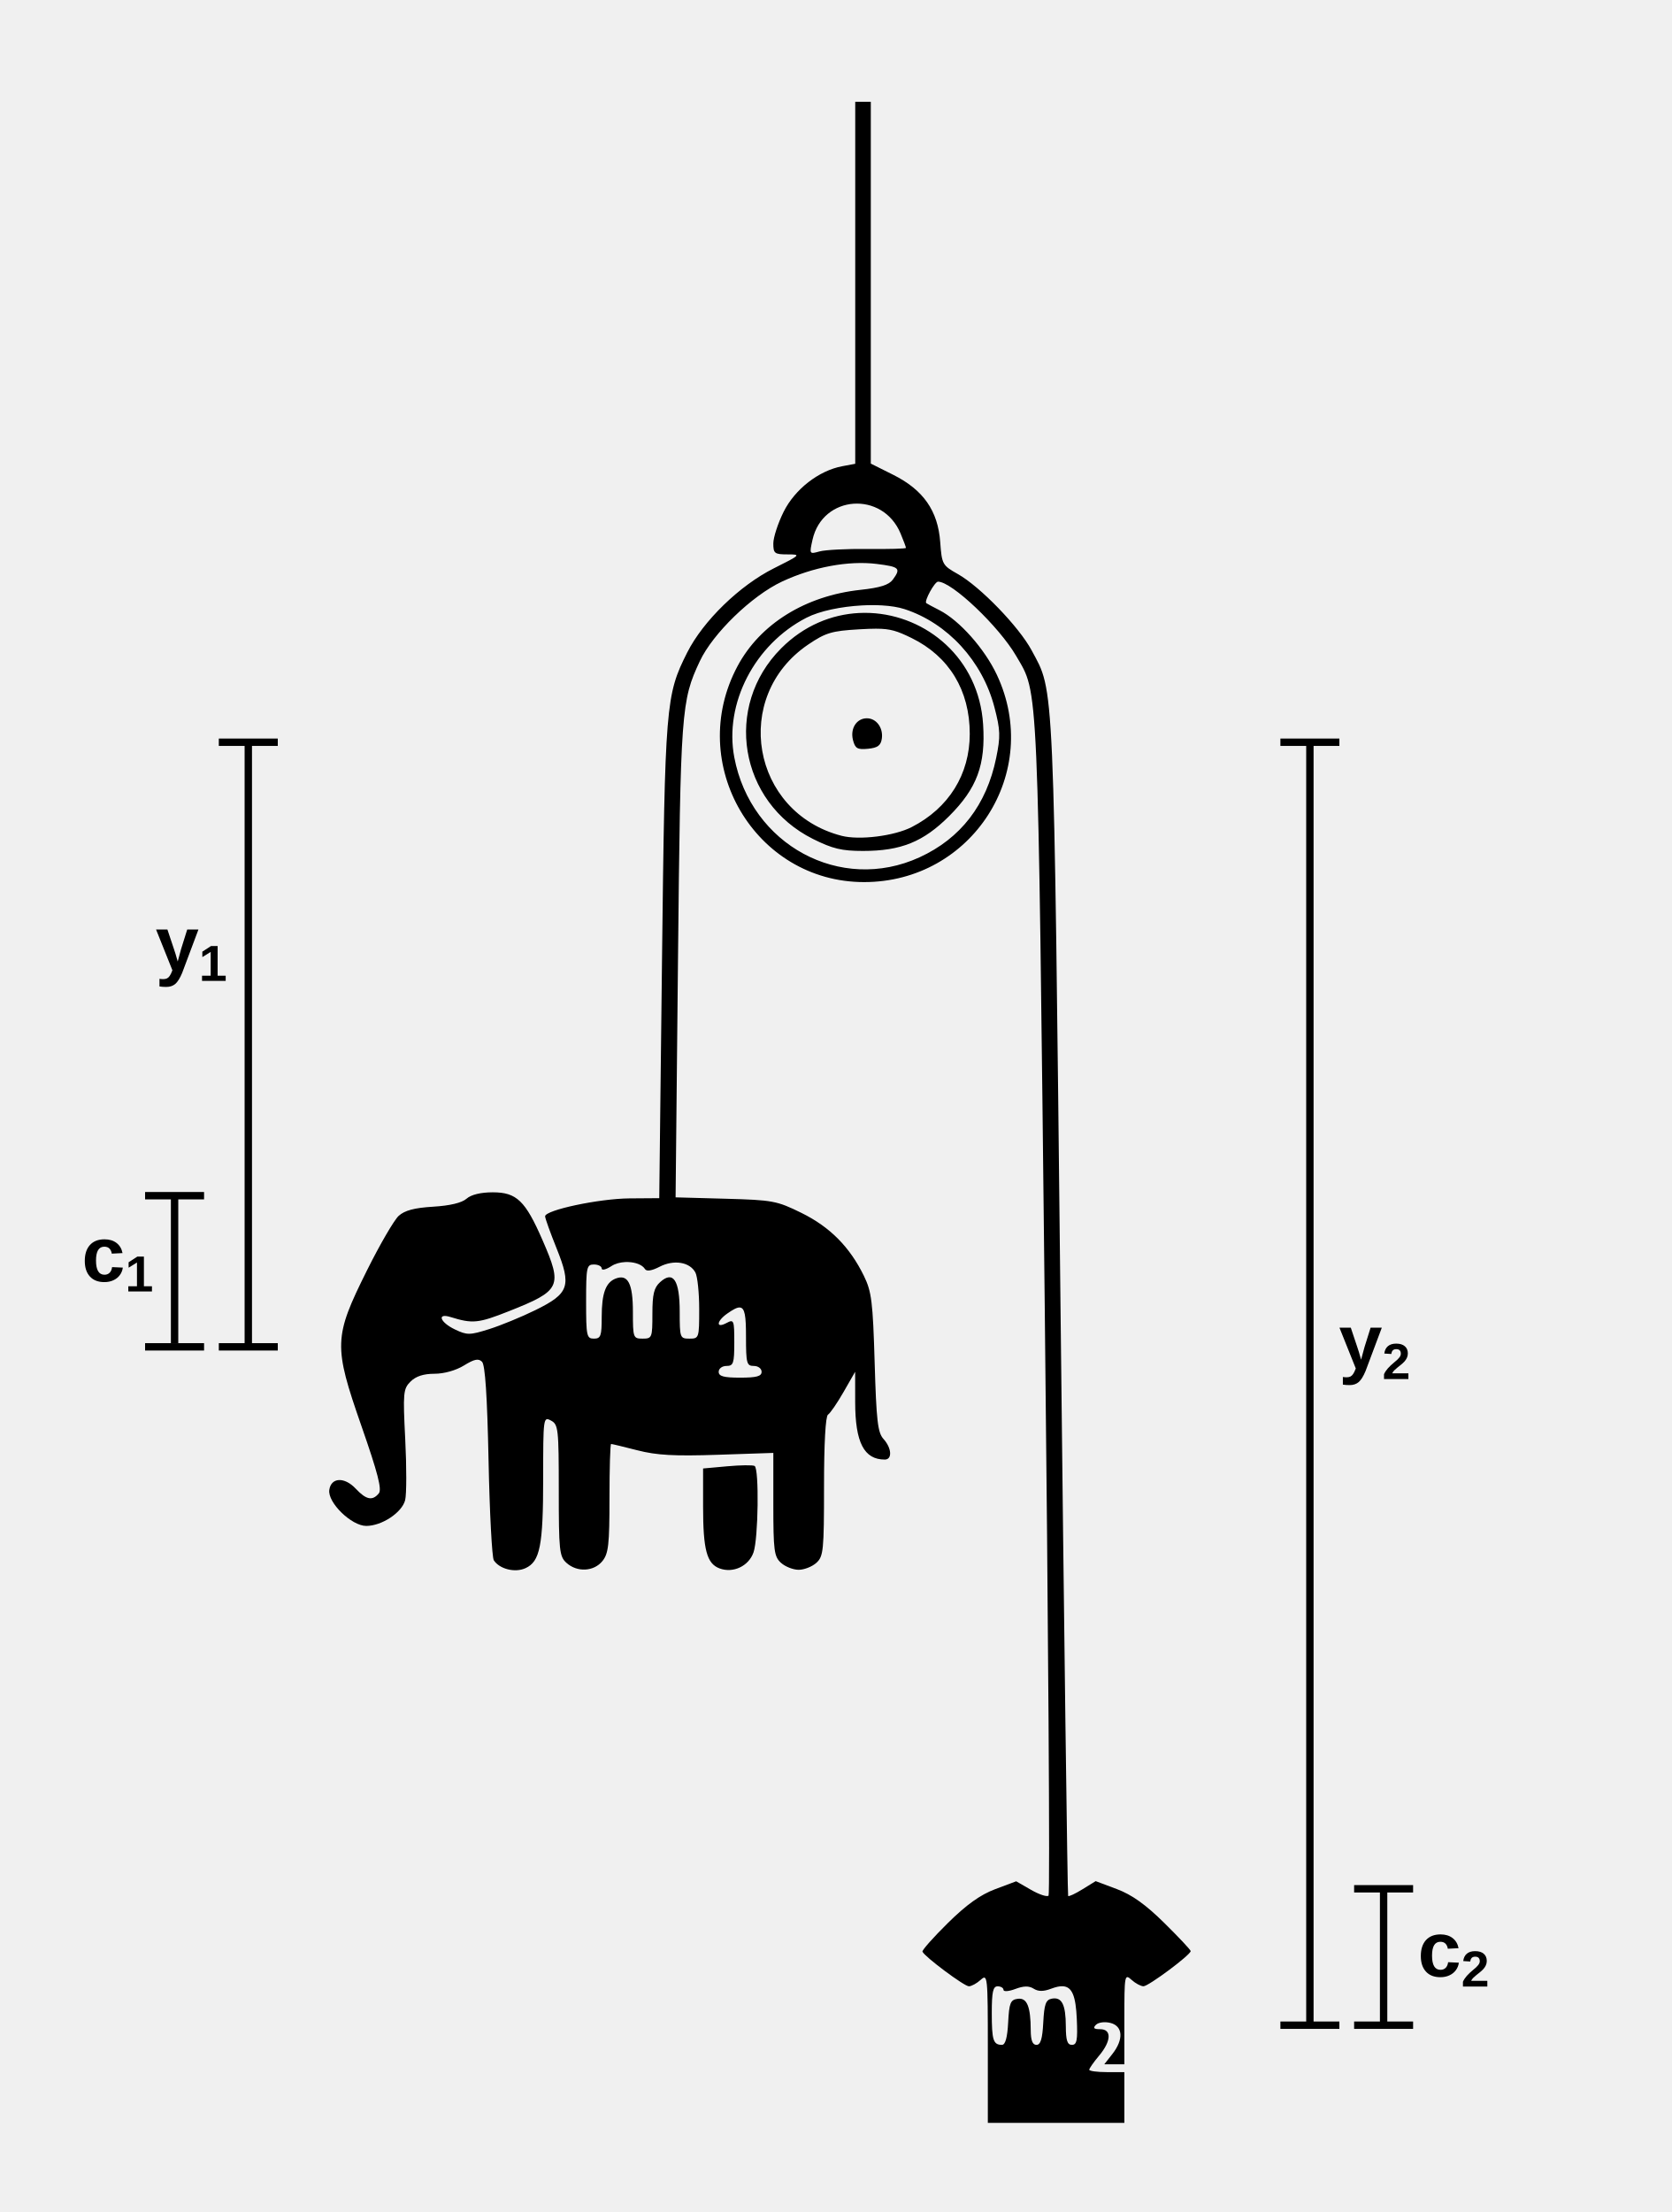
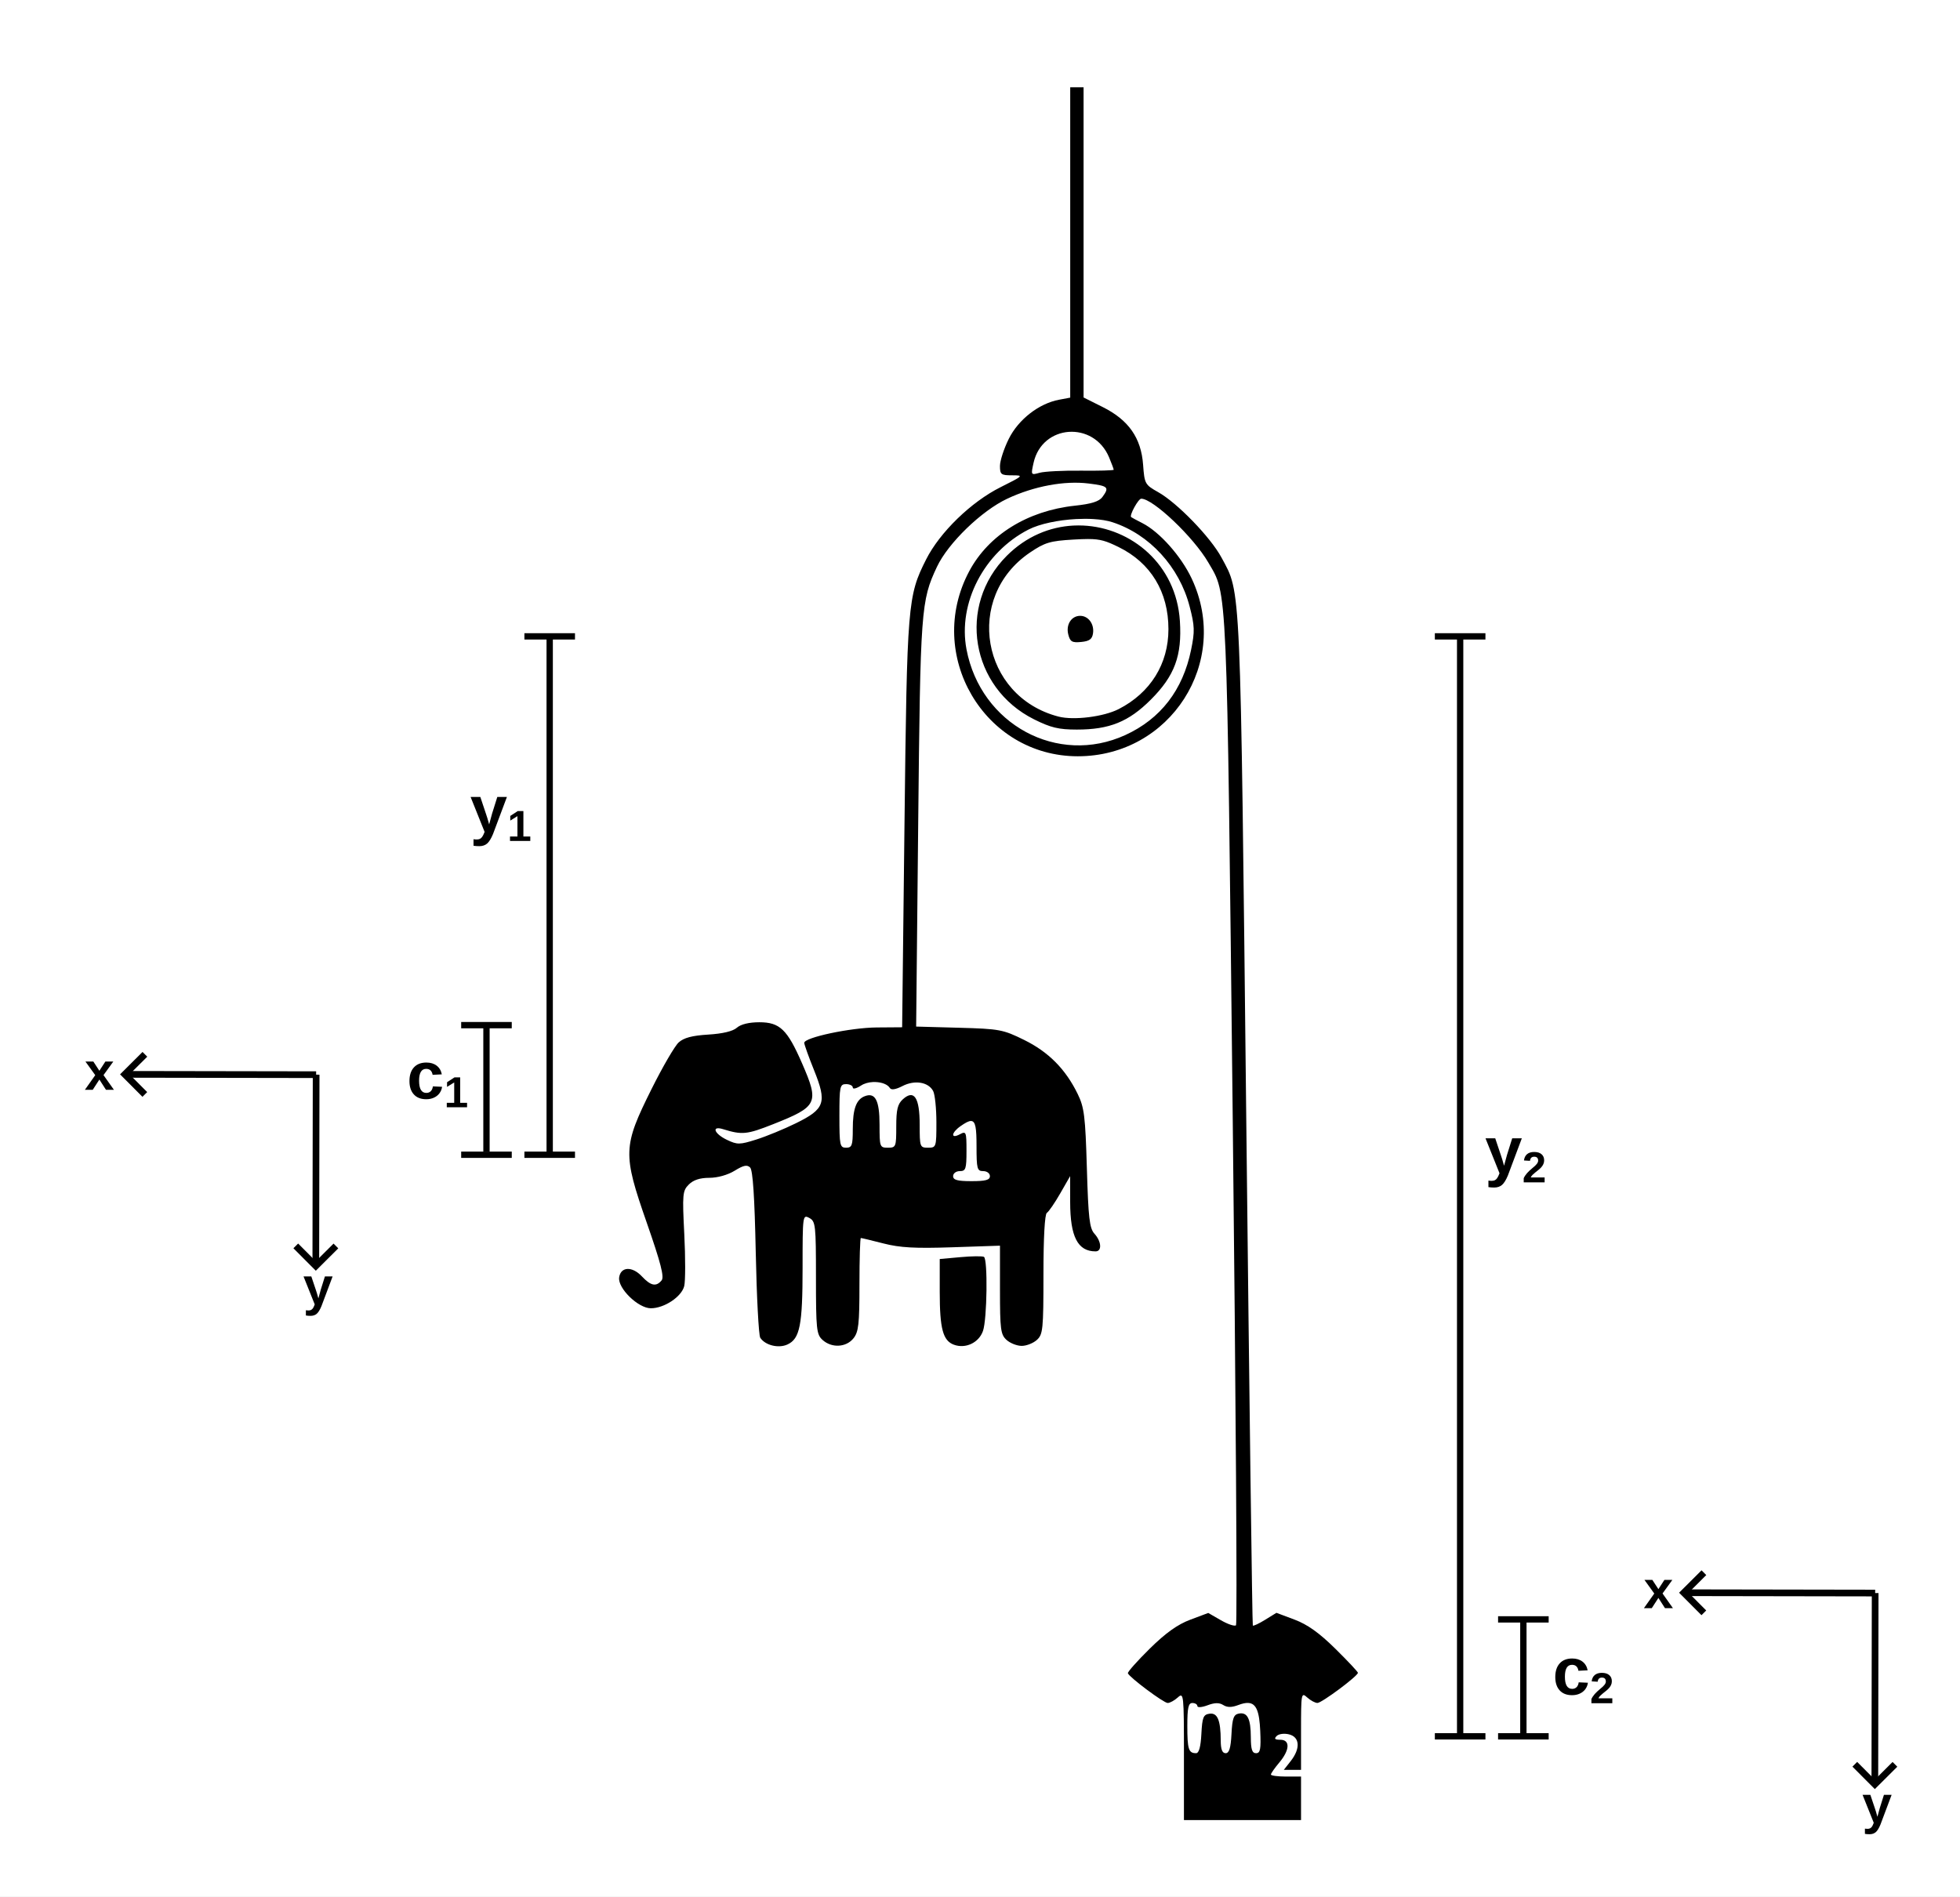
- <svg xmlns="http://www.w3.org/2000/svg" width="113.37mm" height="150mm" viewBox="0 0 113.37 150" version="1.1" id="svg1" xml:space="preserve">
+ <svg xmlns="http://www.w3.org/2000/svg" width="155mm" height="150mm" viewBox="0 0 155 150" version="1.1" id="svg1" xml:space="preserve">
  <defs id="defs1">
+     <rect x="94.488" y="185.197" width="16.704" height="18.898" id="rect17" />
+     <rect x="115" y="258.75" width="32.402" height="20.935" id="rect16" />
+     <rect x="166.299" y="249.449" width="11.339" height="16.426" id="rect14" />
+     <rect x="132.283" y="257.735" width="25.059" height="25.73" id="rect13" />
+     <marker style="overflow:visible" id="ArrowWide" refX="0" refY="0" orient="auto-start-reverse" markerWidth="1" markerHeight="1" viewBox="0 0 1 1" preserveAspectRatio="xMidYMid">
+       <path style="fill:none;stroke:context-stroke;stroke-width:1;stroke-linecap:butt" d="M 3,-3 0,0 3,3" transform="rotate(180,0.125,0)" id="path13" />
+     </marker>
    <rect x="181.417" y="419.528" width="37.795" height="34.016" id="rect11" />
    <rect x="181.417" y="419.528" width="37.795" height="34.016" id="rect11-8" />
    <rect x="181.417" y="419.528" width="37.795" height="34.016" id="rect11-8-4" />
    <rect x="181.417" y="419.528" width="37.795" height="34.016" id="rect11-8-4-4" />
+     <marker style="overflow:visible" id="ArrowWide-4" refX="0" refY="0" orient="auto-start-reverse" markerWidth="1" markerHeight="1" viewBox="0 0 1 1" preserveAspectRatio="xMidYMid">
+       <path style="fill:none;stroke:context-stroke;stroke-width:1;stroke-linecap:butt" d="M 3,-3 0,0 3,3" transform="rotate(180,0.125,0)" id="path13-8" />
+     </marker>
+     <rect x="132.283" y="257.735" width="25.059" height="25.73" id="rect13-1" />
+     <marker style="overflow:visible" id="ArrowWide-6" refX="0" refY="0" orient="auto-start-reverse" markerWidth="1" markerHeight="1" viewBox="0 0 1 1" preserveAspectRatio="xMidYMid">
+       <path style="fill:none;stroke:context-stroke;stroke-width:1;stroke-linecap:butt" d="M 3,-3 0,0 3,3" transform="rotate(180,0.125,0)" id="path13-1" />
+     </marker>
+     <marker style="overflow:visible" id="ArrowWide-4-4" refX="0" refY="0" orient="auto-start-reverse" markerWidth="1" markerHeight="1" viewBox="0 0 1 1" preserveAspectRatio="xMidYMid">
+       <path style="fill:none;stroke:context-stroke;stroke-width:1;stroke-linecap:butt" d="M 3,-3 0,0 3,3" transform="rotate(180,0.125,0)" id="path13-8-2" />
+     </marker>
+     <rect x="115" y="258.75" width="32.402" height="20.935" id="rect16-3" />
+     <rect x="94.488" y="185.197" width="16.704" height="18.898" id="rect17-2" />
  </defs>
-   <g id="layer2" style="display:none">
-     <rect style="fill:#ffffff;stroke:none;stroke-width:0.5" id="rect15" width="113.37" height="150" x="0" y="0" />
+   <g id="layer2" style="display:inline" transform="translate(26.6301)">
+     <rect style="fill:#ffffff;stroke:none;stroke-width:0.5" id="rect15" width="155" height="150" x="-26.63" y="0" />
  </g>
-   <g id="layer1" transform="translate(-46.15938,-49.91771)">
+   <g id="layer1" transform="translate(-19.52928,-49.91771)">
    <path id="path1" style="fill:#000000" d="m 104.164,56.821 v 12.273 12.274 l -0.88,0.165 c -1.594,0.299 -3.212,1.557 -3.976,3.09 -0.385,0.773 -0.7,1.739 -0.7,2.147 0,0.677 0.085,0.742 0.962,0.742 0.933,0 0.906,0.028 -0.92,0.942 -2.323,1.162 -4.798,3.565 -5.88,5.708 -1.461,2.895 -1.51,3.493 -1.712,20.933 l -0.186,16.073 -2.019,0.015 c -2.067,0.016 -5.723,0.793 -5.723,1.216 0,0.13 0.348,1.102 0.774,2.16 1.034,2.569 0.864,3.07 -1.426,4.197 -0.941,0.463 -2.354,1.044 -3.14,1.291 -1.321,0.416 -1.497,0.417 -2.324,0.023 -1.014,-0.484 -1.246,-1.135 -0.3,-0.842 1.503,0.466 1.882,0.428 3.967,-0.398 3.518,-1.395 3.646,-1.666 2.274,-4.815 -1.165,-2.674 -1.758,-3.244 -3.375,-3.244 -0.819,0 -1.468,0.159 -1.78,0.434 -0.315,0.279 -1.124,0.472 -2.262,0.541 -1.27,0.077 -1.931,0.252 -2.336,0.619 -0.311,0.281 -1.279,1.945 -2.151,3.696 -2.261,4.54 -2.281,5.1 -0.376,10.563 1.111,3.185 1.397,4.297 1.175,4.564 -0.432,0.521 -0.854,0.435 -1.562,-0.319 -0.766,-0.816 -1.674,-0.773 -1.795,0.084 -0.121,0.856 1.507,2.441 2.507,2.44 1.061,-0.001 2.426,-0.908 2.638,-1.751 0.098,-0.39 0.101,-2.239 0.006,-4.108 -0.161,-3.174 -0.137,-3.434 0.358,-3.929 0.359,-0.359 0.882,-0.53 1.623,-0.53 0.653,0 1.46,-0.227 2.004,-0.563 0.697,-0.431 0.983,-0.49 1.222,-0.252 0.214,0.213 0.353,2.317 0.444,6.714 0.073,3.522 0.233,6.56 0.356,6.75 0.385,0.595 1.438,0.859 2.145,0.536 0.991,-0.451 1.203,-1.526 1.203,-6.092 0,-4.121 0.01,-4.197 0.529,-3.92 0.497,0.266 0.529,0.554 0.529,4.73 0,4.087 0.042,4.486 0.52,4.919 0.723,0.654 1.858,0.598 2.44,-0.12 0.411,-0.507 0.479,-1.114 0.479,-4.266 0,-2.021 0.05,-3.675 0.111,-3.675 0.061,0 0.865,0.193 1.786,0.43 1.308,0.336 2.502,0.402 5.446,0.303 l 3.77,-0.127 v 3.492 c 0,3.137 0.053,3.54 0.52,3.963 0.286,0.259 0.826,0.471 1.199,0.471 0.373,0 0.913,-0.212 1.199,-0.471 0.48,-0.435 0.52,-0.834 0.52,-5.177 0,-2.916 0.102,-4.769 0.27,-4.873 0.149,-0.092 0.624,-0.783 1.056,-1.537 l 0.785,-1.37 0.002,2.063 c 0.003,2.734 0.6,3.89 2.009,3.89 0.519,0 0.47,-0.78 -0.088,-1.395 -0.392,-0.432 -0.484,-1.23 -0.6,-5.18 -0.122,-4.128 -0.206,-4.81 -0.729,-5.88 -0.957,-1.96 -2.305,-3.32 -4.231,-4.268 -1.673,-0.824 -1.952,-0.876 -5.155,-0.964 l -3.386,-0.093 0.162,-16.047 c 0.172,-16.979 0.219,-17.626 1.482,-20.314 0.883,-1.879 3.526,-4.438 5.572,-5.396 2.109,-0.987 4.518,-1.435 6.43,-1.196 1.546,0.193 1.65,0.295 1.086,1.065 -0.261,0.357 -0.867,0.549 -2.183,0.69 -3.74,0.402 -6.816,2.309 -8.349,5.177 -3.532,6.609 1.178,14.642 8.584,14.642 7.326,0 12.107,-7.459 9.007,-14.053 -0.836,-1.779 -2.543,-3.697 -3.904,-4.389 -0.445,-0.226 -0.843,-0.44 -0.885,-0.475 -0.157,-0.133 0.568,-1.456 0.798,-1.456 0.942,0 4.14,3.042 5.303,5.044 1.523,2.622 1.453,1.009 1.934,44.112 0.244,21.87 0.361,39.846 0.259,39.948 -0.102,0.102 -0.637,-0.076 -1.19,-0.394 l -1.006,-0.579 -1.424,0.534 c -1.008,0.379 -1.946,1.049 -3.212,2.298 -0.983,0.97 -1.757,1.842 -1.72,1.938 0.129,0.333 2.832,2.35 3.148,2.35 0.175,0 0.535,-0.197 0.801,-0.438 0.467,-0.423 0.484,-0.263 0.484,4.63 v 5.068 h 4.63 4.63 v -1.72 -1.72 h -1.191 c -0.655,0 -1.191,-0.073 -1.191,-0.161 0,-0.088 0.298,-0.514 0.661,-0.946 0.839,-0.997 0.874,-1.804 0.079,-1.804 -0.432,0 -0.505,-0.077 -0.284,-0.298 0.168,-0.168 0.594,-0.224 0.979,-0.128 0.854,0.214 0.911,1.12 0.133,2.109 l -0.548,0.698 h 0.681 0.681 v -3.084 c 0,-2.971 0.018,-3.068 0.484,-2.646 0.266,0.241 0.633,0.438 0.814,0.438 0.341,0 3.2,-2.131 3.2,-2.385 0,-0.079 -0.804,-0.936 -1.786,-1.904 -1.27,-1.253 -2.2,-1.917 -3.222,-2.301 l -1.436,-0.539 -0.893,0.551 c -0.491,0.304 -0.929,0.509 -0.974,0.456 -0.044,-0.053 -0.277,-18.015 -0.517,-39.916 -0.475,-43.254 -0.405,-41.656 -1.961,-44.556 -0.858,-1.598 -3.497,-4.325 -5.007,-5.173 -1.042,-0.586 -1.082,-0.659 -1.191,-2.163 -0.154,-2.124 -1.144,-3.542 -3.187,-4.564 l -1.521,-0.761 V 69.091 56.821 Z m -0.111,27.255 c 1.256,-0.089 2.578,0.565 3.185,2.017 0.201,0.48 0.365,0.92 0.365,0.977 0,0.057 -1.161,0.09 -2.58,0.074 -1.419,-0.016 -2.894,0.059 -3.279,0.167 -0.691,0.194 -0.696,0.184 -0.477,-0.794 0.341,-1.52 1.53,-2.353 2.786,-2.442 z m 0.577,6.896 c 0.469,-0.025 0.931,-0.026 1.363,0 0.576,0.034 1.098,0.116 1.51,0.25 2.927,0.95 5.287,3.525 6.102,6.657 0.404,1.551 0.418,1.973 0.117,3.44 -0.654,3.183 -2.411,5.459 -5.202,6.737 -5.348,2.448 -11.431,-0.836 -12.559,-6.782 -0.692,-3.651 1.38,-7.66 4.894,-9.467 0.898,-0.462 2.367,-0.759 3.774,-0.835 z m 0.553,0.512 c -0.254,-0.011 -0.509,-0.011 -0.765,0.002 -1.858,0.095 -3.729,0.849 -5.27,2.39 -3.94,3.94 -2.86,10.43 2.152,12.934 1.325,0.662 1.949,0.812 3.387,0.812 2.579,0 4.097,-0.614 5.849,-2.365 1.888,-1.886 2.477,-3.478 2.301,-6.22 -0.288,-4.485 -3.843,-7.381 -7.654,-7.553 z m 0.412,1.067 c 0.961,8.3e-4 1.413,0.154 2.386,0.63 2.553,1.249 3.953,3.553 3.95,6.503 C 111.93,102.43 110.51,104.71 108,106 c -1.187,0.61 -3.561,0.907 -4.763,0.595 -6.114,-1.586 -7.479,-9.442 -2.255,-12.976 1.177,-0.796 1.588,-0.918 3.444,-1.026 0.472,-0.027 0.849,-0.044 1.169,-0.043 z m -0.639,6.075 c -0.698,0 -1.142,0.689 -0.947,1.468 0.146,0.58 0.298,0.669 1.022,0.599 0.657,-0.064 0.87,-0.222 0.937,-0.692 0.103,-0.73 -0.371,-1.374 -1.012,-1.374 z M 88.771,135.5 c 0.492,0.017 0.953,0.183 1.134,0.476 0.106,0.172 0.464,0.115 0.993,-0.159 0.961,-0.497 2.043,-0.323 2.425,0.391 0.142,0.265 0.258,1.382 0.258,2.483 0,1.959 -0.014,2.002 -0.661,2.002 -0.641,0 -0.661,-0.055 -0.661,-1.82 0,-2.149 -0.44,-2.816 -1.328,-2.012 -0.418,0.378 -0.524,0.816 -0.524,2.153 0,1.614 -0.025,1.679 -0.661,1.679 -0.641,0 -0.661,-0.055 -0.661,-1.82 0,-1.917 -0.338,-2.572 -1.164,-2.255 -0.681,0.261 -0.952,1.002 -0.952,2.602 0,1.296 -0.063,1.473 -0.529,1.473 -0.492,0 -0.529,-0.176 -0.529,-2.514 0,-2.337 0.037,-2.514 0.529,-2.514 0.291,0 0.529,0.121 0.529,0.27 0,0.149 0.297,0.076 0.659,-0.161 0.256,-0.168 0.594,-0.256 0.934,-0.274 0.071,-0.004 0.142,-0.004 0.212,-0.002 z m 7.553,3.081 c 0.36,0.01 0.431,0.581 0.431,1.98 0,1.808 0.047,1.984 0.529,1.984 0.294,0 0.529,0.176 0.529,0.397 0,0.305 -0.338,0.397 -1.455,0.397 -1.117,0 -1.455,-0.092 -1.455,-0.397 0,-0.22 0.235,-0.397 0.529,-0.397 0.471,0 0.529,-0.176 0.529,-1.597 0,-1.515 -0.027,-1.582 -0.529,-1.314 -0.732,0.392 -0.685,-0.125 0.059,-0.646 0.377,-0.264 0.644,-0.413 0.833,-0.408 z m 0.389,10.7 c -0.336,0.004 -0.77,0.027 -1.223,0.068 l -1.645,0.149 v 2.592 c 0,2.92 0.252,3.864 1.119,4.185 0.923,0.342 1.976,-0.156 2.301,-1.088 0.326,-0.935 0.388,-5.667 0.076,-5.859 -0.057,-0.035 -0.294,-0.05 -0.629,-0.046 z m 21.526,35.328 c 0.642,0.031 0.884,0.68 0.952,2.216 0.064,1.443 0.005,1.759 -0.331,1.759 -0.311,0 -0.41,-0.301 -0.413,-1.257 -0.005,-1.482 -0.271,-2.006 -0.953,-1.876 -0.406,0.077 -0.512,0.373 -0.577,1.614 -0.058,1.114 -0.182,1.519 -0.463,1.519 -0.266,0 -0.384,-0.303 -0.387,-0.992 -0.006,-1.623 -0.256,-2.221 -0.891,-2.131 -0.486,0.069 -0.571,0.283 -0.64,1.601 -0.053,1.021 -0.191,1.521 -0.419,1.521 -0.593,0 -0.692,-0.31 -0.692,-2.161 0,-1.431 0.083,-1.808 0.397,-1.808 0.218,0 0.397,0.108 0.397,0.241 0,0.133 0.36,0.106 0.8,-0.06 0.57,-0.215 0.929,-0.221 1.246,-0.021 0.315,0.199 0.665,0.199 1.191,0 0.311,-0.117 0.569,-0.176 0.783,-0.165 z" />
    <g id="g6" transform="translate(-1.999999,0.2499997)">
      <path style="fill:none;stroke:#000000;stroke-width:0.5" d="M 65,141 V 100" id="path2-1" />
      <path style="fill:none;stroke:#000000;stroke-width:0.5" d="M 67,141 H 63" id="path3" />
      <path style="fill:none;stroke:#000000;stroke-width:0.5" d="m 63,100 h 4" id="path4" />
    </g>
    <g id="g7" transform="translate(3.0602369e-6,0.2499997)">
      <path style="fill:none;stroke:#000000;stroke-width:0.5" d="M 135,187 V 100" id="path2" />
      <path style="fill:none;stroke:#000000;stroke-width:0.5" d="m 133,187 h 4 v 0" id="path5" />
      <path style="fill:none;stroke:#000000;stroke-width:0.5" d="m 133,100 h 4" id="path6" />
    </g>
    <g id="g6-6" transform="matrix(0.2439024,0,0,0.2439024,42.14635,106.6098)" style="stroke-width:4.1">
      <path style="fill:none;stroke:#000000;stroke-width:2.05" d="M 65,141 V 100" id="path2-1-8" />
    </g>
    <path style="fill:none;stroke:#000000;stroke-width:0.5" d="m 56,141.25 h 4" id="path7" />
    <path style="fill:none;stroke:#000000;stroke-width:0.5" d="m 56,131 h 4 v 0" id="path8" />
    <path style="fill:none;stroke:#000000;stroke-width:0.5" d="m 138,187.25 h 4" id="path9" />
    <path style="fill:none;stroke:#000000;stroke-width:0.5" d="m 138,178 h 4" id="path10" />
    <path style="fill:none;stroke:#000000;stroke-width:0.5" d="m 140,178 v 9.25" id="path11" />
-     <text xml:space="preserve" transform="matrix(0.2645833,0,0,0.2645833,8.703194,-0.0224184)" id="text11" style="font-weight:bold;font-size:20px;font-family:Arial;-inkscape-font-specification:'Arial Bold';writing-mode:lr-tb;direction:ltr;white-space:pre;shape-inside:url(#rect11);fill:#000000;stroke:none;stroke-width:1.89">
-       <tspan x="181.418" y="437.542" id="tspan3">y<tspan style="font-size:65%;baseline-shift:sub" id="tspan2">1</tspan>
+     <text xml:space="preserve" transform="matrix(0.2645833,0,0,0.2645833,8.703194,-0.0224184)" id="text11" style="font-weight:bold;font-size:20px;font-family:Arial;-inkscape-font-specification:'Arial Bold';writing-mode:lr-tb;direction:ltr;white-space:pre;shape-inside:url(#rect11);display:inline;fill:#000000;stroke:none;stroke-width:1.89">
+       <tspan x="181.418" y="437.542" id="tspan4">y<tspan style="font-size:65%;baseline-shift:sub" id="tspan3">1</tspan>
      </tspan>
    </text>
-     <text xml:space="preserve" transform="matrix(0.2645833,0,0,0.2645833,88.96366,26.97758)" id="text11-7" style="font-weight:bold;font-size:20px;font-family:Arial;-inkscape-font-specification:'Arial Bold';writing-mode:lr-tb;direction:ltr;white-space:pre;shape-inside:url(#rect11-8);fill:#000000;stroke:none;stroke-width:1.89">
-       <tspan x="181.418" y="437.542" id="tspan11">y<tspan style="font-size:65%;baseline-shift:sub" id="tspan4">2</tspan>
+     <text xml:space="preserve" transform="matrix(0.2645833,0,0,0.2645833,88.96366,26.97758)" id="text11-7" style="font-weight:bold;font-size:20px;font-family:Arial;-inkscape-font-specification:'Arial Bold';writing-mode:lr-tb;direction:ltr;white-space:pre;shape-inside:url(#rect11-8);display:inline;fill:#000000;stroke:none;stroke-width:1.89">
+       <tspan x="181.418" y="437.542" id="tspan12">y<tspan style="font-size:65%;baseline-shift:sub" id="tspan5">2</tspan>
      </tspan>
    </text>
-     <text xml:space="preserve" transform="matrix(0.2645833,0,0,0.2645833,94.31691,68.17523)" id="text11-7-2" style="font-weight:bold;font-size:20px;font-family:Arial;-inkscape-font-specification:'Arial Bold';writing-mode:lr-tb;direction:ltr;white-space:pre;shape-inside:url(#rect11-8-4);fill:#000000;stroke:none;stroke-width:1.89">
-       <tspan x="181.418" y="437.542" id="tspan13">c<tspan style="font-size:65%;baseline-shift:sub" id="tspan12">2</tspan>
+     <text xml:space="preserve" transform="matrix(0.2645833,0,0,0.2645833,94.31691,68.17523)" id="text11-7-2" style="font-weight:bold;font-size:20px;font-family:Arial;-inkscape-font-specification:'Arial Bold';writing-mode:lr-tb;direction:ltr;white-space:pre;shape-inside:url(#rect11-8-4);display:inline;fill:#000000;stroke:none;stroke-width:1.89">
+       <tspan x="181.418" y="437.542" id="tspan14">c<tspan style="font-size:65%;baseline-shift:sub" id="tspan13">2</tspan>
      </tspan>
    </text>
-     <text xml:space="preserve" transform="matrix(0.2645833,0,0,0.2645833,3.703194,21.03959)" id="text11-7-2-3" style="font-weight:bold;font-size:20px;font-family:Arial;-inkscape-font-specification:'Arial Bold';writing-mode:lr-tb;direction:ltr;white-space:pre;shape-inside:url(#rect11-8-4-4);fill:#000000;stroke:none;stroke-width:1.89">
-       <tspan x="181.418" y="437.542" id="tspan15">c<tspan style="font-size:65%;baseline-shift:sub" id="tspan14">1</tspan>
+     <text xml:space="preserve" transform="matrix(0.2645833,0,0,0.2645833,3.703194,21.03959)" id="text11-7-2-3" style="font-weight:bold;font-size:20px;font-family:Arial;-inkscape-font-specification:'Arial Bold';writing-mode:lr-tb;direction:ltr;white-space:pre;shape-inside:url(#rect11-8-4-4);display:inline;fill:#000000;stroke:none;stroke-width:1.89">
+       <tspan x="181.418" y="437.542" id="tspan18">c<tspan style="font-size:65%;baseline-shift:sub" id="tspan15">1</tspan>
      </tspan>
    </text>
+     <g id="g13" transform="rotate(-179.9031,32.03562,127.4071)">
+       <path style="fill:#000000;stroke:#000000;stroke-width:0.529;stroke-dasharray:none;marker-end:url(#ArrowWide)" d="M 19.529,119.918 H 34.529" id="path12" />
+       <path style="fill:#000000;stroke:#000000;stroke-width:0.529;stroke-dasharray:none;marker-end:url(#ArrowWide-4)" d="m 19.529,119.918 v -15" id="path12-4" />
+       <text xml:space="preserve" transform="matrix(-0.264583,4.4733095e-4,-4.4733095e-4,-0.264583,51.07669,173.9434)" id="text15" style="font-weight:bold;font-size:16px;font-family:Arial;-inkscape-font-specification:'Arial Bold';writing-mode:lr-tb;direction:ltr;white-space:pre;shape-inside:url(#rect16);display:inline;fill:#000000">
+         <tspan x="115" y="273.162" id="tspan19">y</tspan>
+       </text>
+       <text xml:space="preserve" transform="matrix(-0.264583,4.4733095e-4,-4.4733095e-4,-0.264583,62.93162,171.4625)" id="text16" style="font-weight:bold;font-size:16px;font-family:Arial;-inkscape-font-specification:'Arial Bold';writing-mode:lr-tb;direction:ltr;white-space:pre;shape-inside:url(#rect17);display:inline;fill:#000000">
+         <tspan x="94.488" y="199.609" id="tspan20">x</tspan>
+       </text>
+     </g>
+     <g id="g13-6" transform="rotate(-179.9031,93.69811,147.855)">
+       <path style="fill:#000000;stroke:#000000;stroke-width:0.529;stroke-dasharray:none;marker-end:url(#ArrowWide-6)" d="M 19.529,119.918 H 34.529" id="path12-8" />
+       <path style="fill:#000000;stroke:#000000;stroke-width:0.529;stroke-dasharray:none;marker-end:url(#ArrowWide-4-4)" d="m 19.529,119.918 v -15" id="path12-4-5" />
+       <text xml:space="preserve" transform="matrix(-0.264583,4.4733095e-4,-4.4733095e-4,-0.264583,51.07669,173.9434)" id="text15-7" style="font-weight:bold;font-size:16px;font-family:Arial;-inkscape-font-specification:'Arial Bold';writing-mode:lr-tb;direction:ltr;white-space:pre;shape-inside:url(#rect16-3);display:inline;fill:#000000">
+         <tspan x="115" y="273.162" id="tspan21">y</tspan>
+       </text>
+       <text xml:space="preserve" transform="matrix(-0.264583,4.4733095e-4,-4.4733095e-4,-0.264583,62.93162,171.4625)" id="text16-1" style="font-weight:bold;font-size:16px;font-family:Arial;-inkscape-font-specification:'Arial Bold';writing-mode:lr-tb;direction:ltr;white-space:pre;shape-inside:url(#rect17-2);display:inline;fill:#000000">
+         <tspan x="94.488" y="199.609" id="tspan22">x</tspan>
+       </text>
+     </g>
  </g>
</svg>
